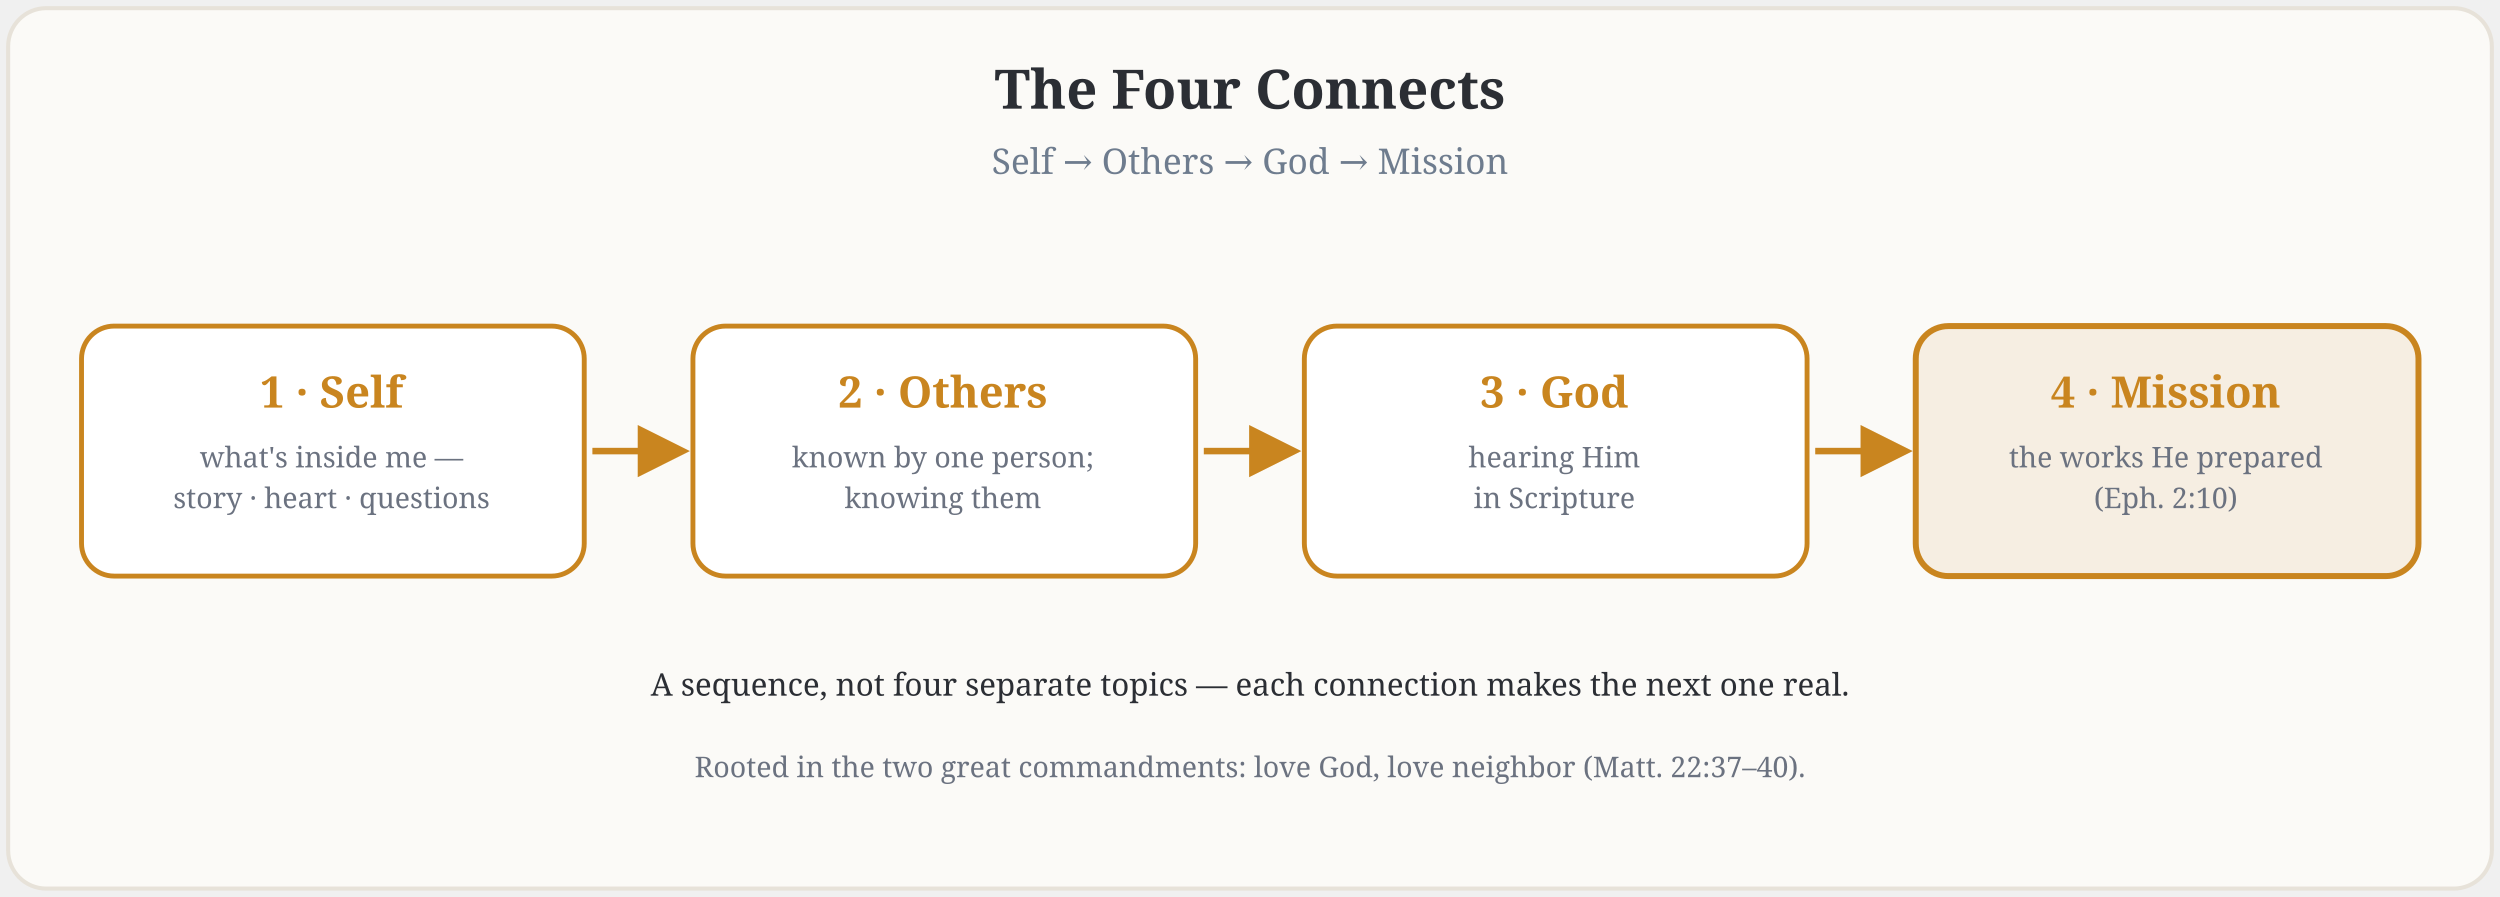
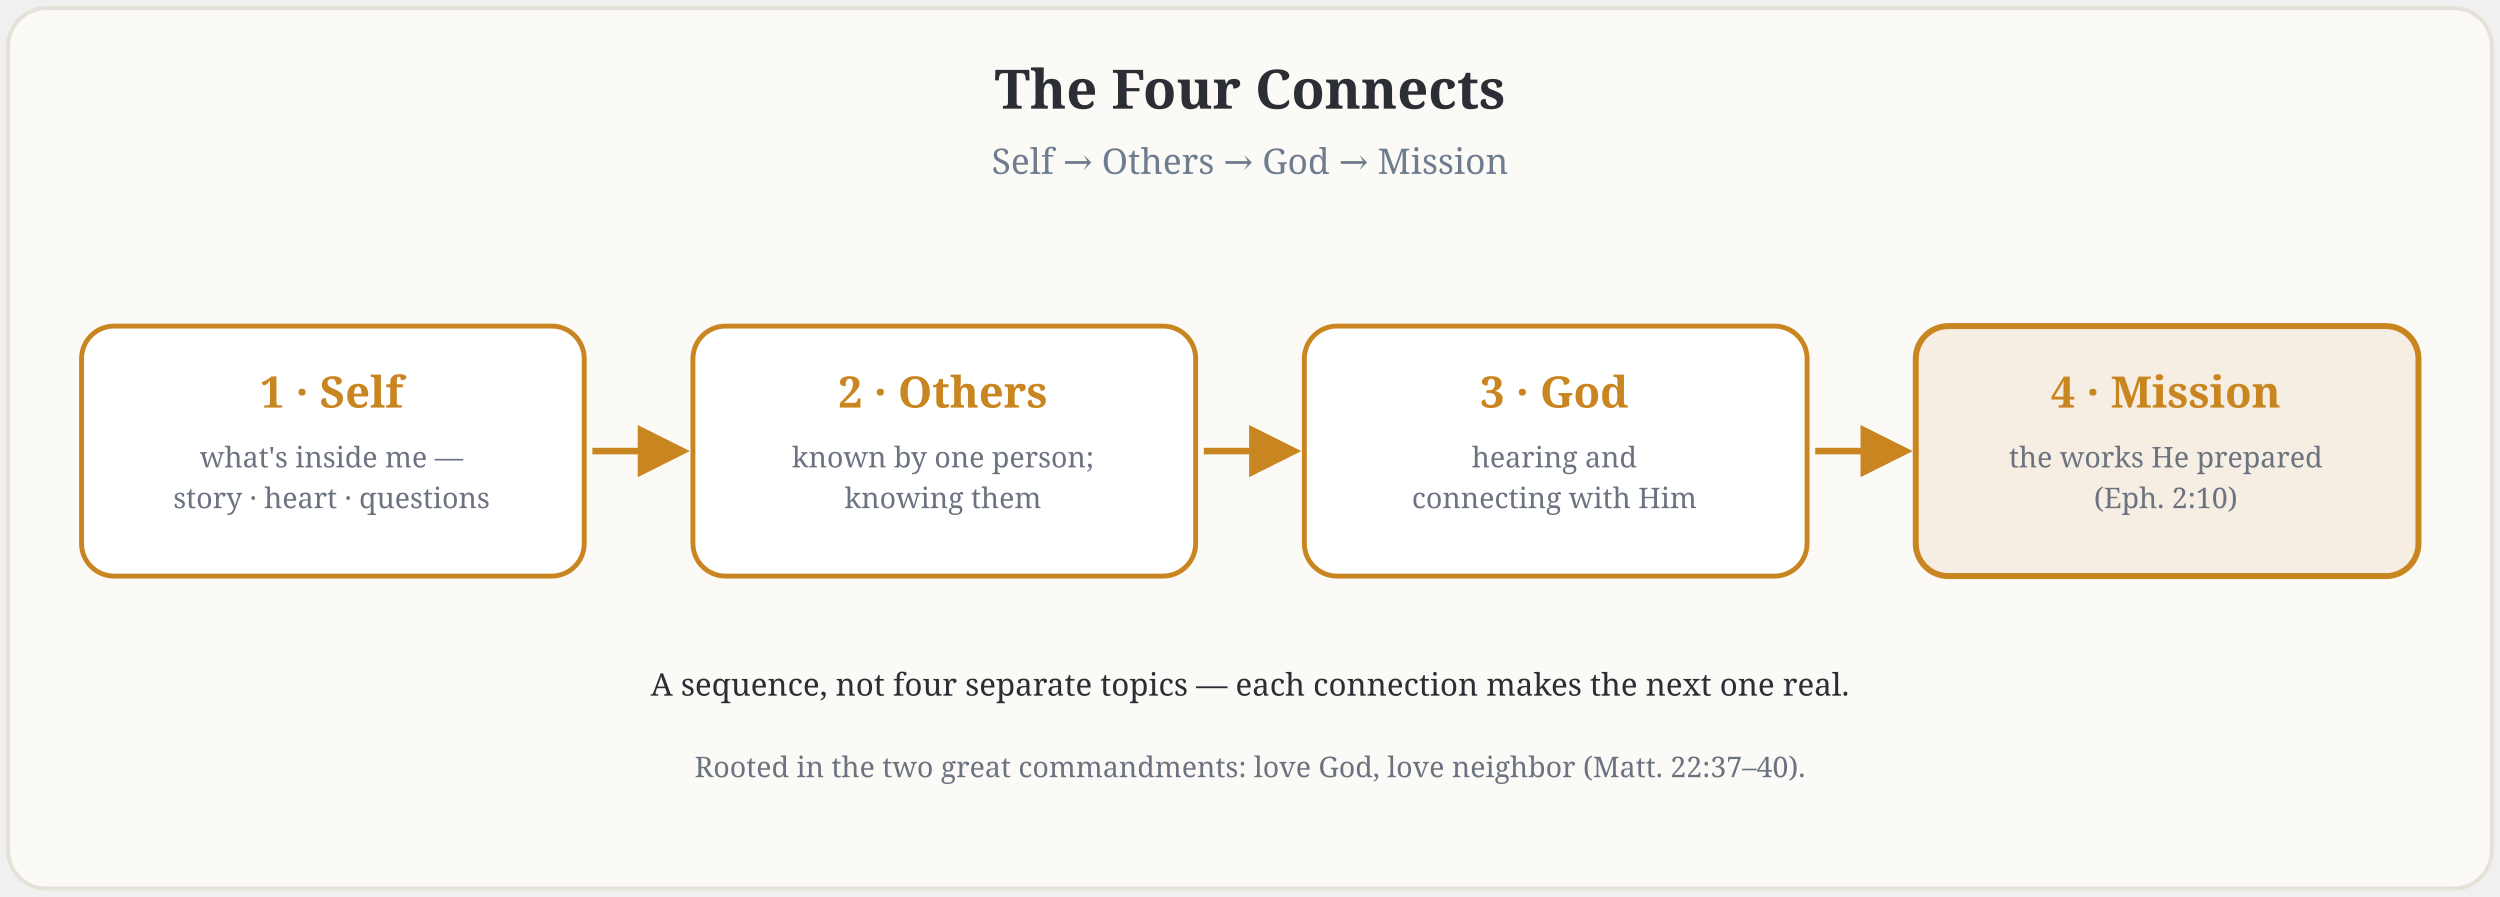
<svg xmlns="http://www.w3.org/2000/svg" viewBox="0 0 920 330" role="img" aria-labelledby="t d">
  <defs>
    <marker id="ag" viewBox="0 0 10 10" refX="8.5" refY="5" markerWidth="8" markerHeight="8" orient="auto">
      <path d="M0,0 L10,5 L0,10 z" fill="#C9851F" />
    </marker>
  </defs>
  <rect x="3" y="3" width="914" height="324" rx="14" fill="#FBFAF7" stroke="#E7E2D9" stroke-width="1.5" />
  <text x="460" y="40" text-anchor="middle" fill="#2B2E34" font-family="Georgia, serif" font-size="20" font-weight="600">The Four Connects</text>
  <text x="460" y="64" text-anchor="middle" fill="#6E7C8E" font-family="Georgia, serif" font-size="13">Self → Others → God → Mission</text>
  <g fill="none" stroke="#C9851F" stroke-width="2.4">
    <line x1="218" y1="166" x2="251" y2="166" marker-end="url(#ag)" />
    <line x1="443" y1="166" x2="476" y2="166" marker-end="url(#ag)" />
    <line x1="668" y1="166" x2="701" y2="166" marker-end="url(#ag)" />
  </g>
  <g font-family="Georgia, serif" text-anchor="middle">
    <rect x="30" y="120" width="185" height="92" rx="12" fill="#FFFFFF" stroke="#C9851F" stroke-width="1.8" />
    <text x="122" y="150" fill="#C9851F" font-size="16" font-weight="700">1 · Self</text>
    <text x="122" y="172" fill="#6B7280" font-size="10.5">what's inside me —</text>
    <text x="122" y="187" fill="#6B7280" font-size="10.5">story · heart · questions</text>
    <rect x="255" y="120" width="185" height="92" rx="12" fill="#FFFFFF" stroke="#C9851F" stroke-width="1.8" />
    <text x="347" y="150" fill="#C9851F" font-size="16" font-weight="700">2 · Others</text>
    <text x="347" y="172" fill="#6B7280" font-size="10.5">known by one person;</text>
    <text x="347" y="187" fill="#6B7280" font-size="10.5">knowing them</text>
    <rect x="480" y="120" width="185" height="92" rx="12" fill="#FFFFFF" stroke="#C9851F" stroke-width="1.8" />
    <text x="572" y="150" fill="#C9851F" font-size="16" font-weight="700">3 · God</text>
-     <text x="572" y="172" fill="#6B7280" font-size="10.5">hearing Him</text>
-     <text x="572" y="187" fill="#6B7280" font-size="10.5">in Scripture</text>
+     <text x="572" y="172" fill="#6B7280" font-size="10.5">hearing and</text>
+     <text x="572" y="187" fill="#6B7280" font-size="10.5">connecting with Him</text>
    <rect x="705" y="120" width="185" height="92" rx="12" fill="#C9851F" fill-opacity="0.10" stroke="#C9851F" stroke-width="2.2" />
    <text x="797" y="150" fill="#C9851F" font-size="16" font-weight="700">4 · Mission</text>
    <text x="797" y="172" fill="#6B7280" font-size="10.5">the works He prepared</text>
    <text x="797" y="187" fill="#6B7280" font-size="10.5">(Eph. 2:10)</text>
  </g>
  <text x="460" y="256" text-anchor="middle" fill="#2B2E34" font-family="Georgia, serif" font-size="11.5">A sequence, not four separate topics — each connection makes the next one real.</text>
  <text x="460" y="286" text-anchor="middle" fill="#6B7280" font-family="Georgia, serif" font-size="10.5">Rooted in the two great commandments: love God, love neighbor (Matt. 22:37–40).</text>
</svg>
